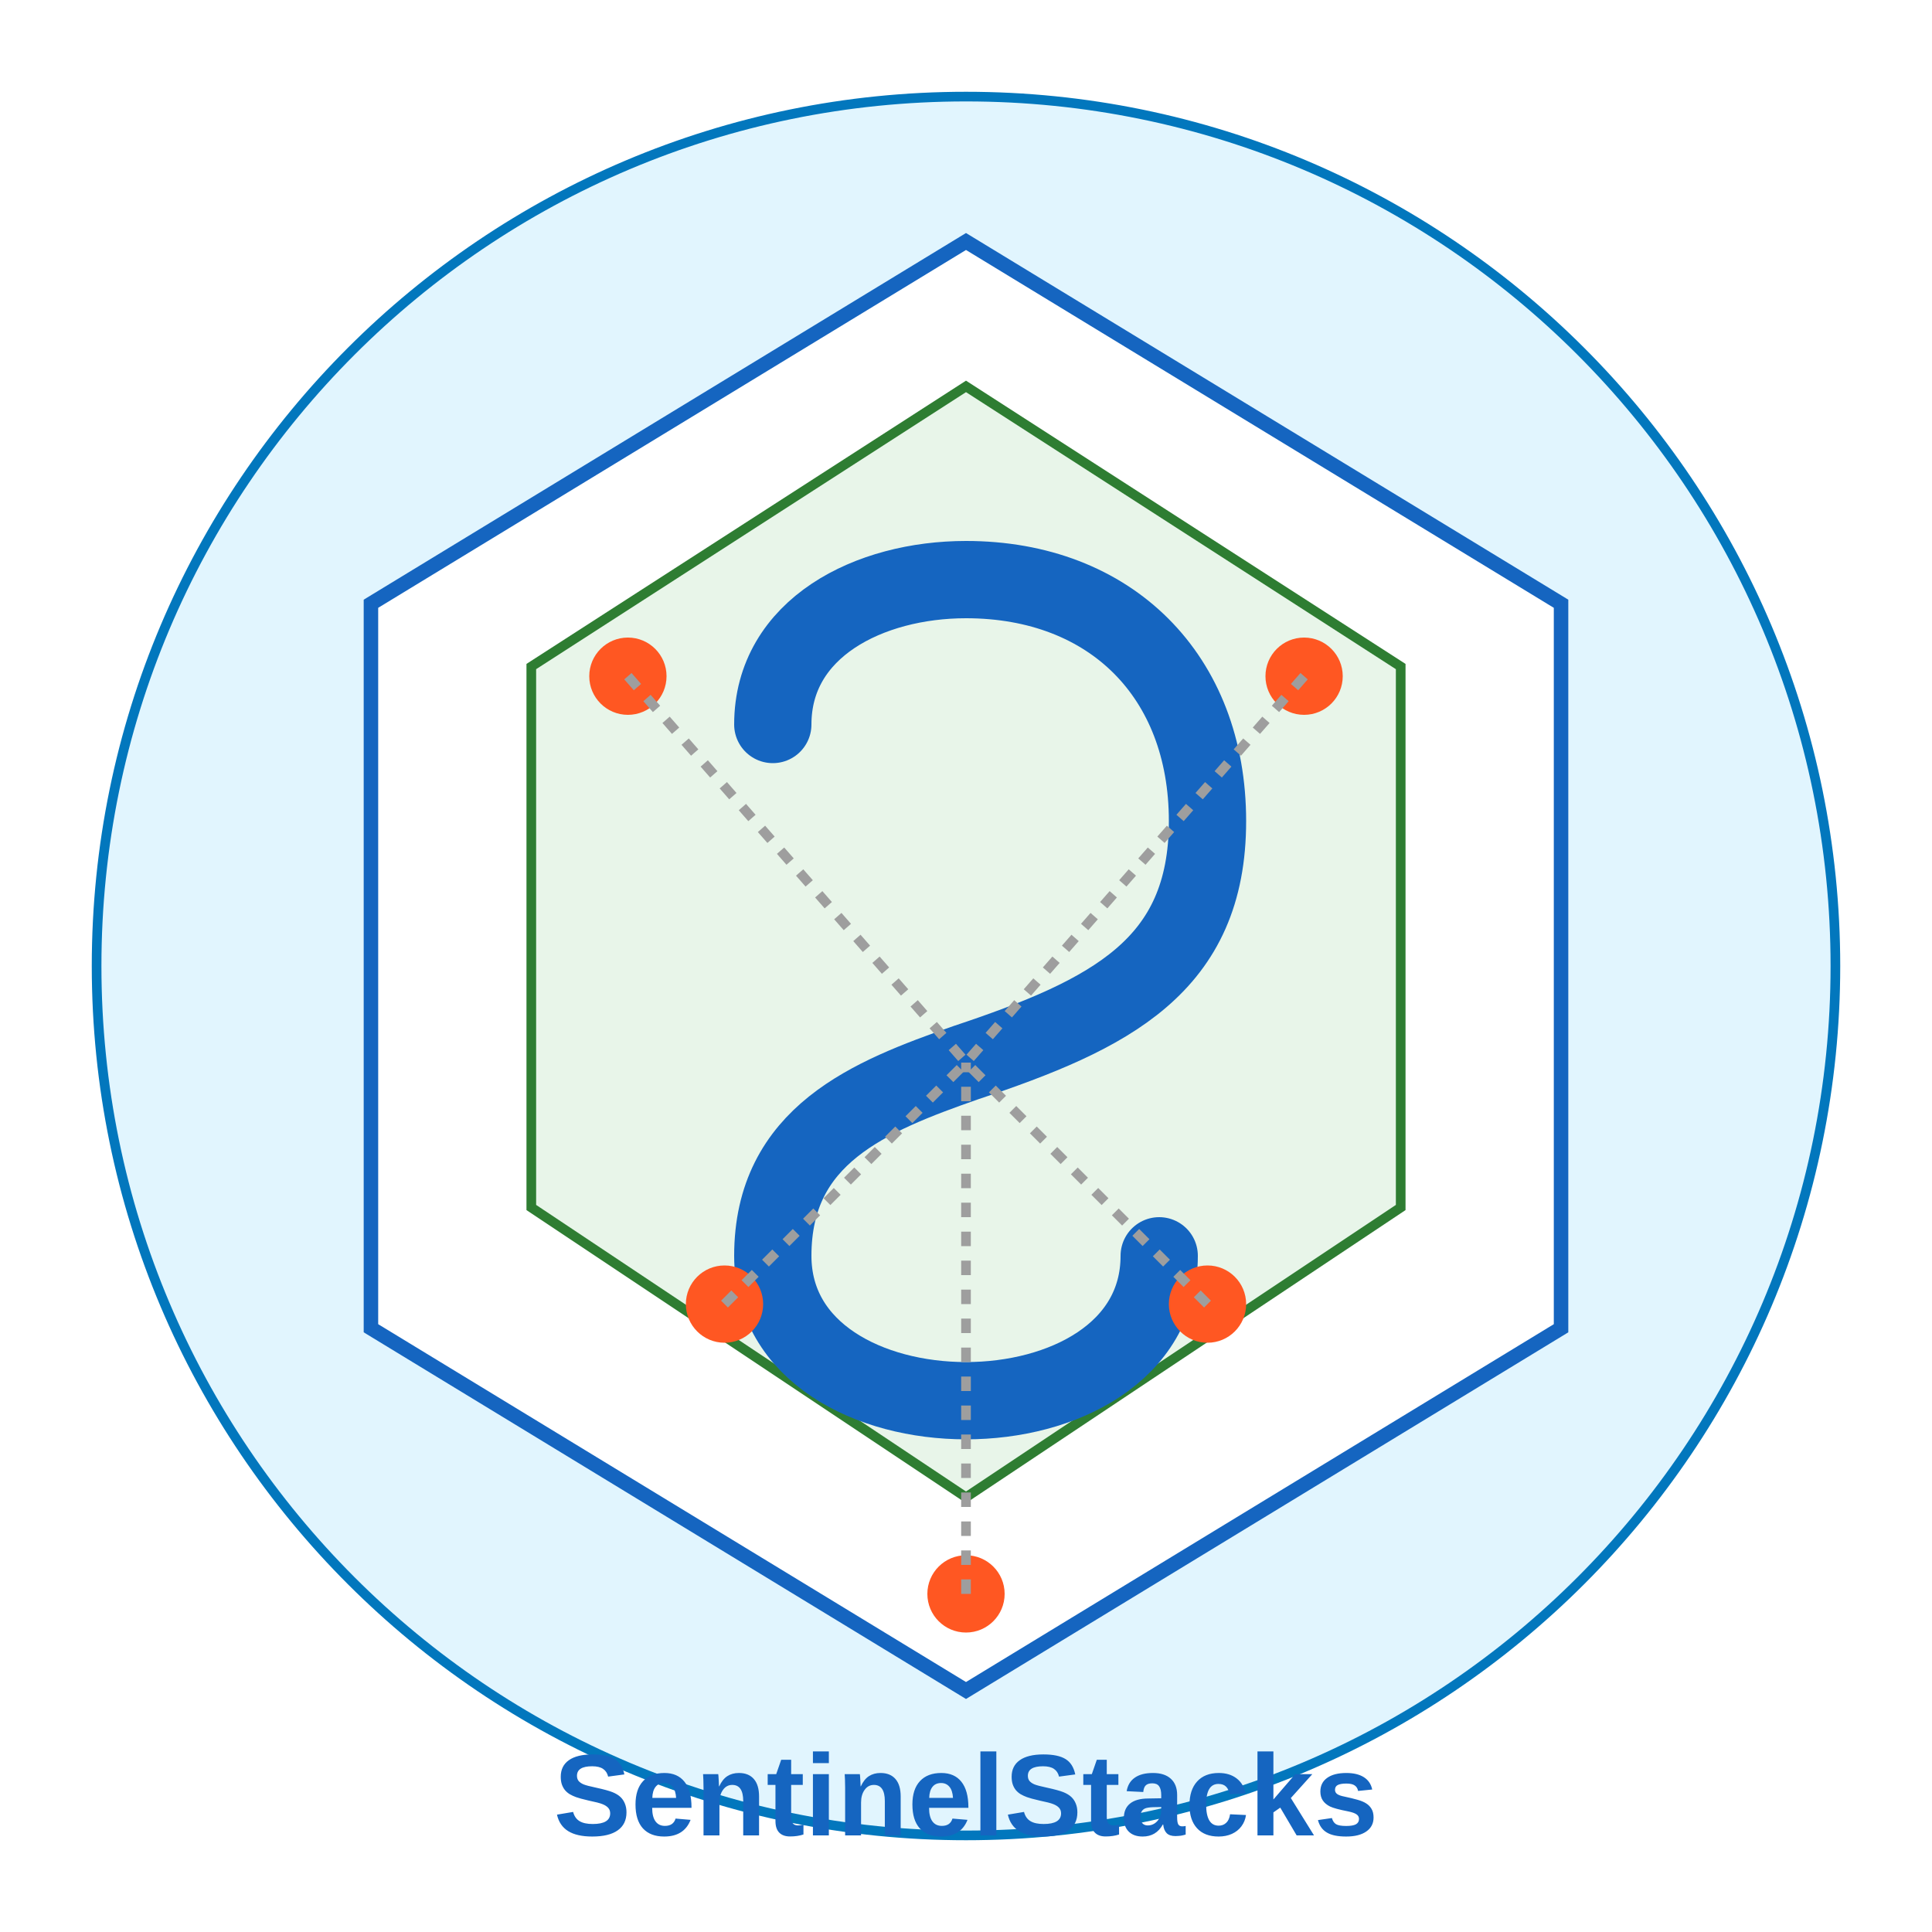
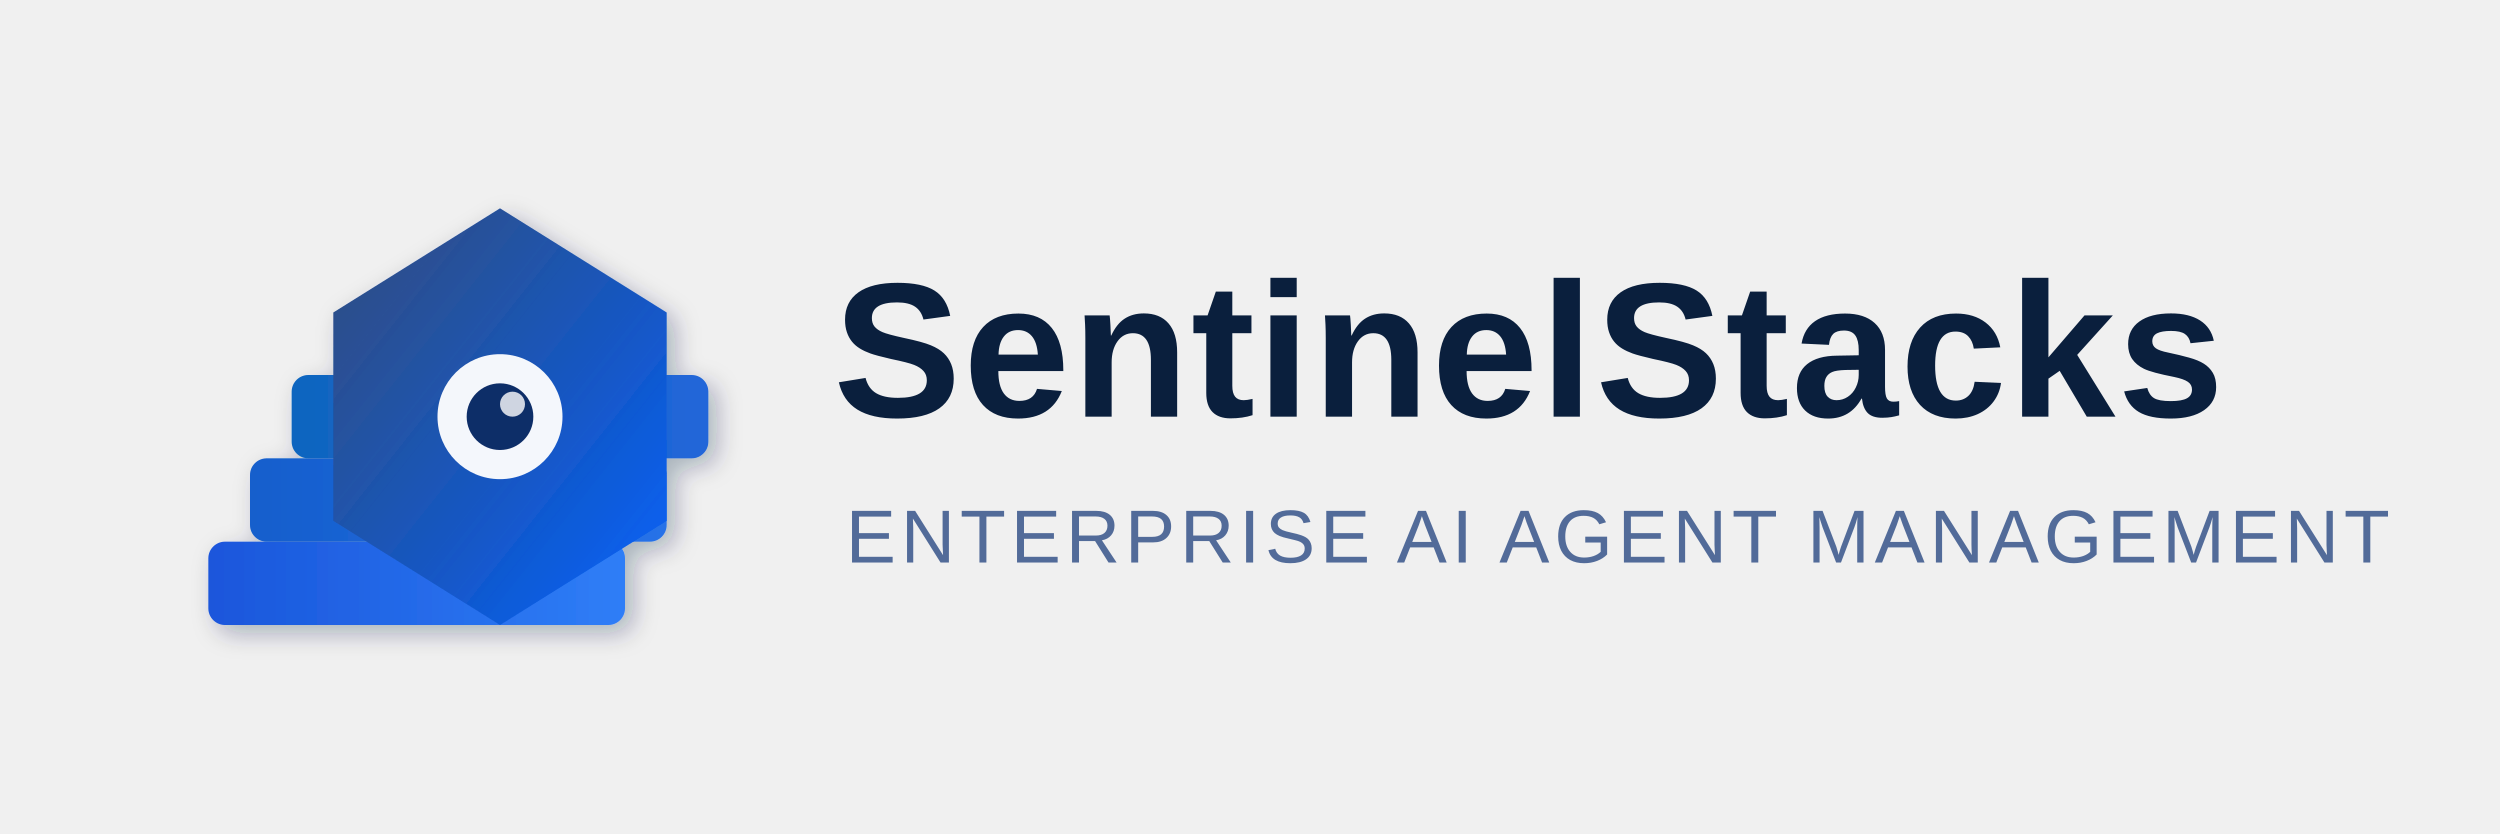
- <svg xmlns="http://www.w3.org/2000/svg" viewBox="0 0 400 400">
-   <rect width="400" height="400" fill="#ffffff" />
-   <circle cx="200" cy="200" r="180" fill="#e1f5fe" stroke="#0277bd" stroke-width="2" />
-   <path d="M 200 50            L 323.2 125            L 323.2 275            L 200 350            L 76.8 275            L 76.8 125            Z" fill="#ffffff" stroke="#1565c0" stroke-width="3" />
-   <path d="M 200 80            L 290 138            L 290 250            L 200 310            L 110 250            L 110 138            Z" fill="#e8f5e9" stroke="#2e7d32" stroke-width="2" />
-   <path d="M 160 150            C 160 130, 180 120, 200 120            C 230 120, 250 140, 250 170            C 250 200, 230 210, 200 220            C 180 227, 160 235, 160 260            C 160 280, 180 290, 200 290            C 220 290, 240 280, 240 260" fill="none" stroke="#1565c0" stroke-width="16" stroke-linecap="round" stroke-linejoin="round" />
-   <circle cx="130" cy="140" r="8" fill="#ff5722" />
-   <circle cx="270" cy="140" r="8" fill="#ff5722" />
-   <circle cx="150" cy="270" r="8" fill="#ff5722" />
-   <circle cx="250" cy="270" r="8" fill="#ff5722" />
-   <circle cx="200" cy="330" r="8" fill="#ff5722" />
-   <line x1="130" y1="140" x2="200" y2="220" stroke="#9e9e9e" stroke-width="2" stroke-dasharray="3,3" />
-   <line x1="270" y1="140" x2="200" y2="220" stroke="#9e9e9e" stroke-width="2" stroke-dasharray="3,3" />
-   <line x1="150" y1="270" x2="200" y2="220" stroke="#9e9e9e" stroke-width="2" stroke-dasharray="3,3" />
-   <line x1="250" y1="270" x2="200" y2="220" stroke="#9e9e9e" stroke-width="2" stroke-dasharray="3,3" />
-   <line x1="200" y1="330" x2="200" y2="220" stroke="#9e9e9e" stroke-width="2" stroke-dasharray="3,3" />
-   <text x="200" y="380" font-family="Arial" font-size="24" font-weight="bold" text-anchor="middle" fill="#1565c0">SentinelStacks</text>
+ <svg xmlns="http://www.w3.org/2000/svg" viewBox="0 0 600 200">
+   <defs>
+     <linearGradient id="shield-gradient" x1="0%" y1="0%" x2="100%" y2="100%">
+       <stop offset="0%" stop-color="#0F2E68" />
+       <stop offset="100%" stop-color="#0062FF" />
+     </linearGradient>
+     <linearGradient id="stack-gradient-1" x1="0%" y1="0%" x2="100%" y2="0%">
+       <stop offset="0%" stop-color="#1A56DB" />
+       <stop offset="100%" stop-color="#2F7EF7" />
+     </linearGradient>
+     <linearGradient id="stack-gradient-2" x1="0%" y1="0%" x2="100%" y2="0%">
+       <stop offset="0%" stop-color="#155ECC" />
+       <stop offset="100%" stop-color="#2872E8" />
+     </linearGradient>
+     <linearGradient id="stack-gradient-3" x1="0%" y1="0%" x2="100%" y2="0%">
+       <stop offset="0%" stop-color="#1065BF" />
+       <stop offset="100%" stop-color="#2166D9" />
+     </linearGradient>
+     <filter id="shadow" x="-10%" y="-10%" width="120%" height="120%">
+       <feDropShadow dx="2" dy="2" stdDeviation="3" flood-color="#0A1F3D" flood-opacity="0.3" />
+     </filter>
+     <linearGradient id="reflection" x1="0%" y1="0%" x2="100%" y2="100%">
+       <stop offset="0%" stop-color="#FFFFFF" stop-opacity="0.15" />
+       <stop offset="100%" stop-color="#FFFFFF" stop-opacity="0" />
+     </linearGradient>
+   </defs>
+   <g>
+     <g transform="translate(50, 50)">
+       <g filter="url(#shadow)">
+         <rect x="0" y="80" width="100" height="20" rx="4" fill="url(#stack-gradient-1)" />
+         <rect x="10" y="60" width="100" height="20" rx="4" fill="url(#stack-gradient-2)" />
+         <rect x="20" y="40" width="100" height="20" rx="4" fill="url(#stack-gradient-3)" />
+         <path d="M70 0                   L110 25                   L110 75                   L70 100                   L30 75                   L30 25 Z" fill="url(#shield-gradient)" />
+         <path d="M70 0                   L110 25                   L110 75                   L70 100                   L30 75                   L30 25 Z" fill="url(#reflection)" />
+         <circle cx="70" cy="50" r="15" fill="#FFFFFF" opacity="0.95" />
+         <circle cx="70" cy="50" r="8" fill="#0F2E68" />
+         <circle cx="73" cy="47" r="3" fill="#FFFFFF" opacity="0.8" />
+       </g>
+     </g>
+     <g transform="translate(200, 100)">
+       <text font-family="Arial, Helvetica, sans-serif" font-weight="700" font-size="46" letter-spacing="0.5" fill="#0A1F3D">
+         SentinelStacks
+       </text>
+       <text font-family="Arial, Helvetica, sans-serif" font-weight="400" font-size="18" letter-spacing="1.2" fill="#526B99" x="3" y="35">
+         ENTERPRISE AI AGENT MANAGEMENT
+       </text>
+     </g>
+   </g>
</svg>
